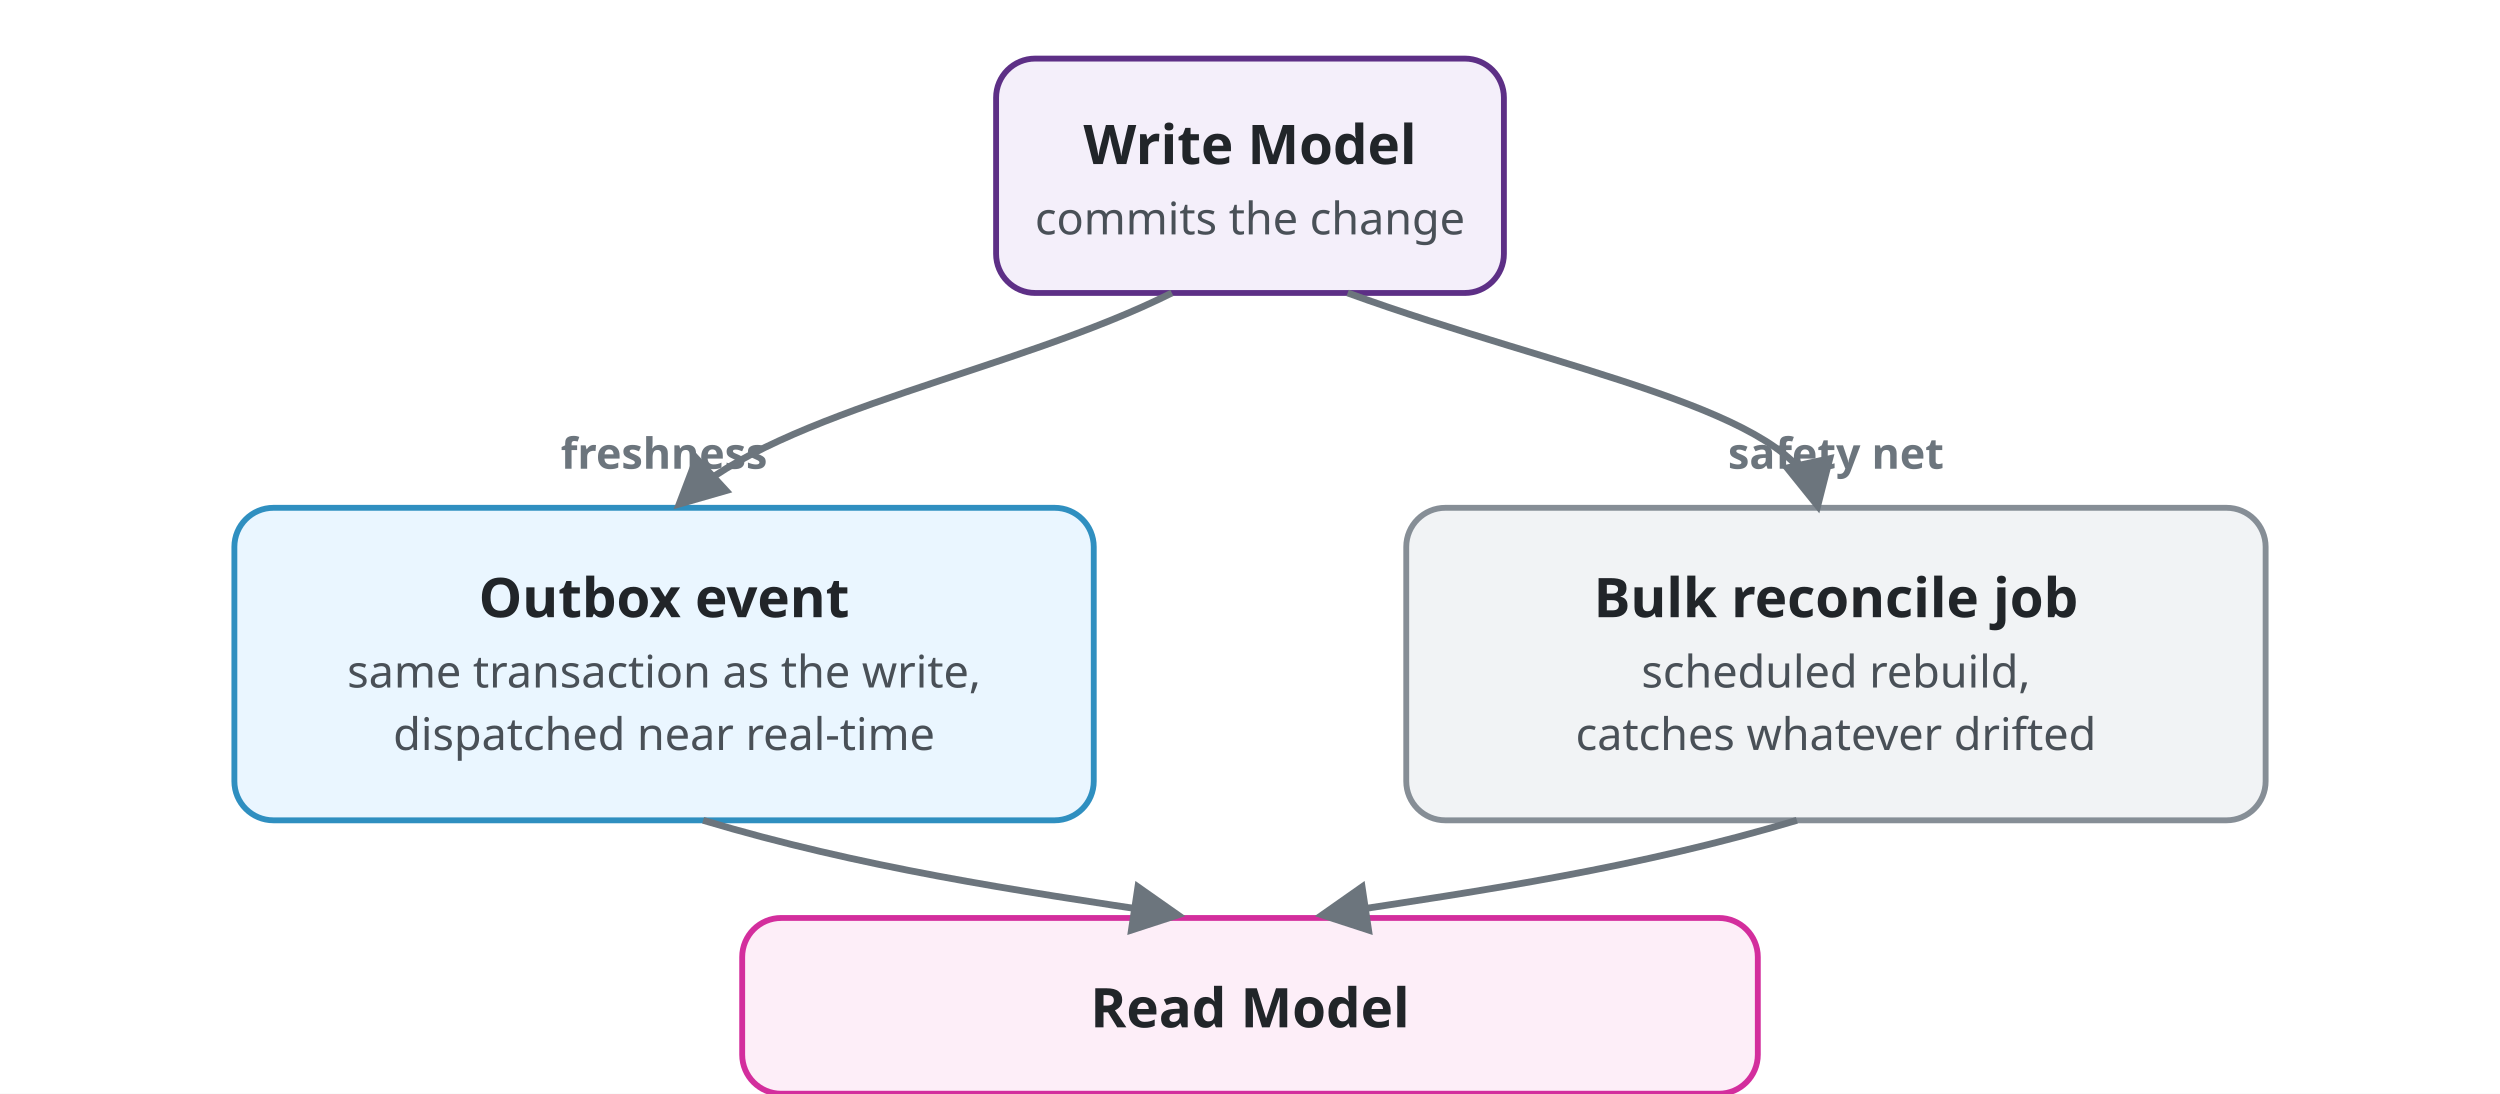
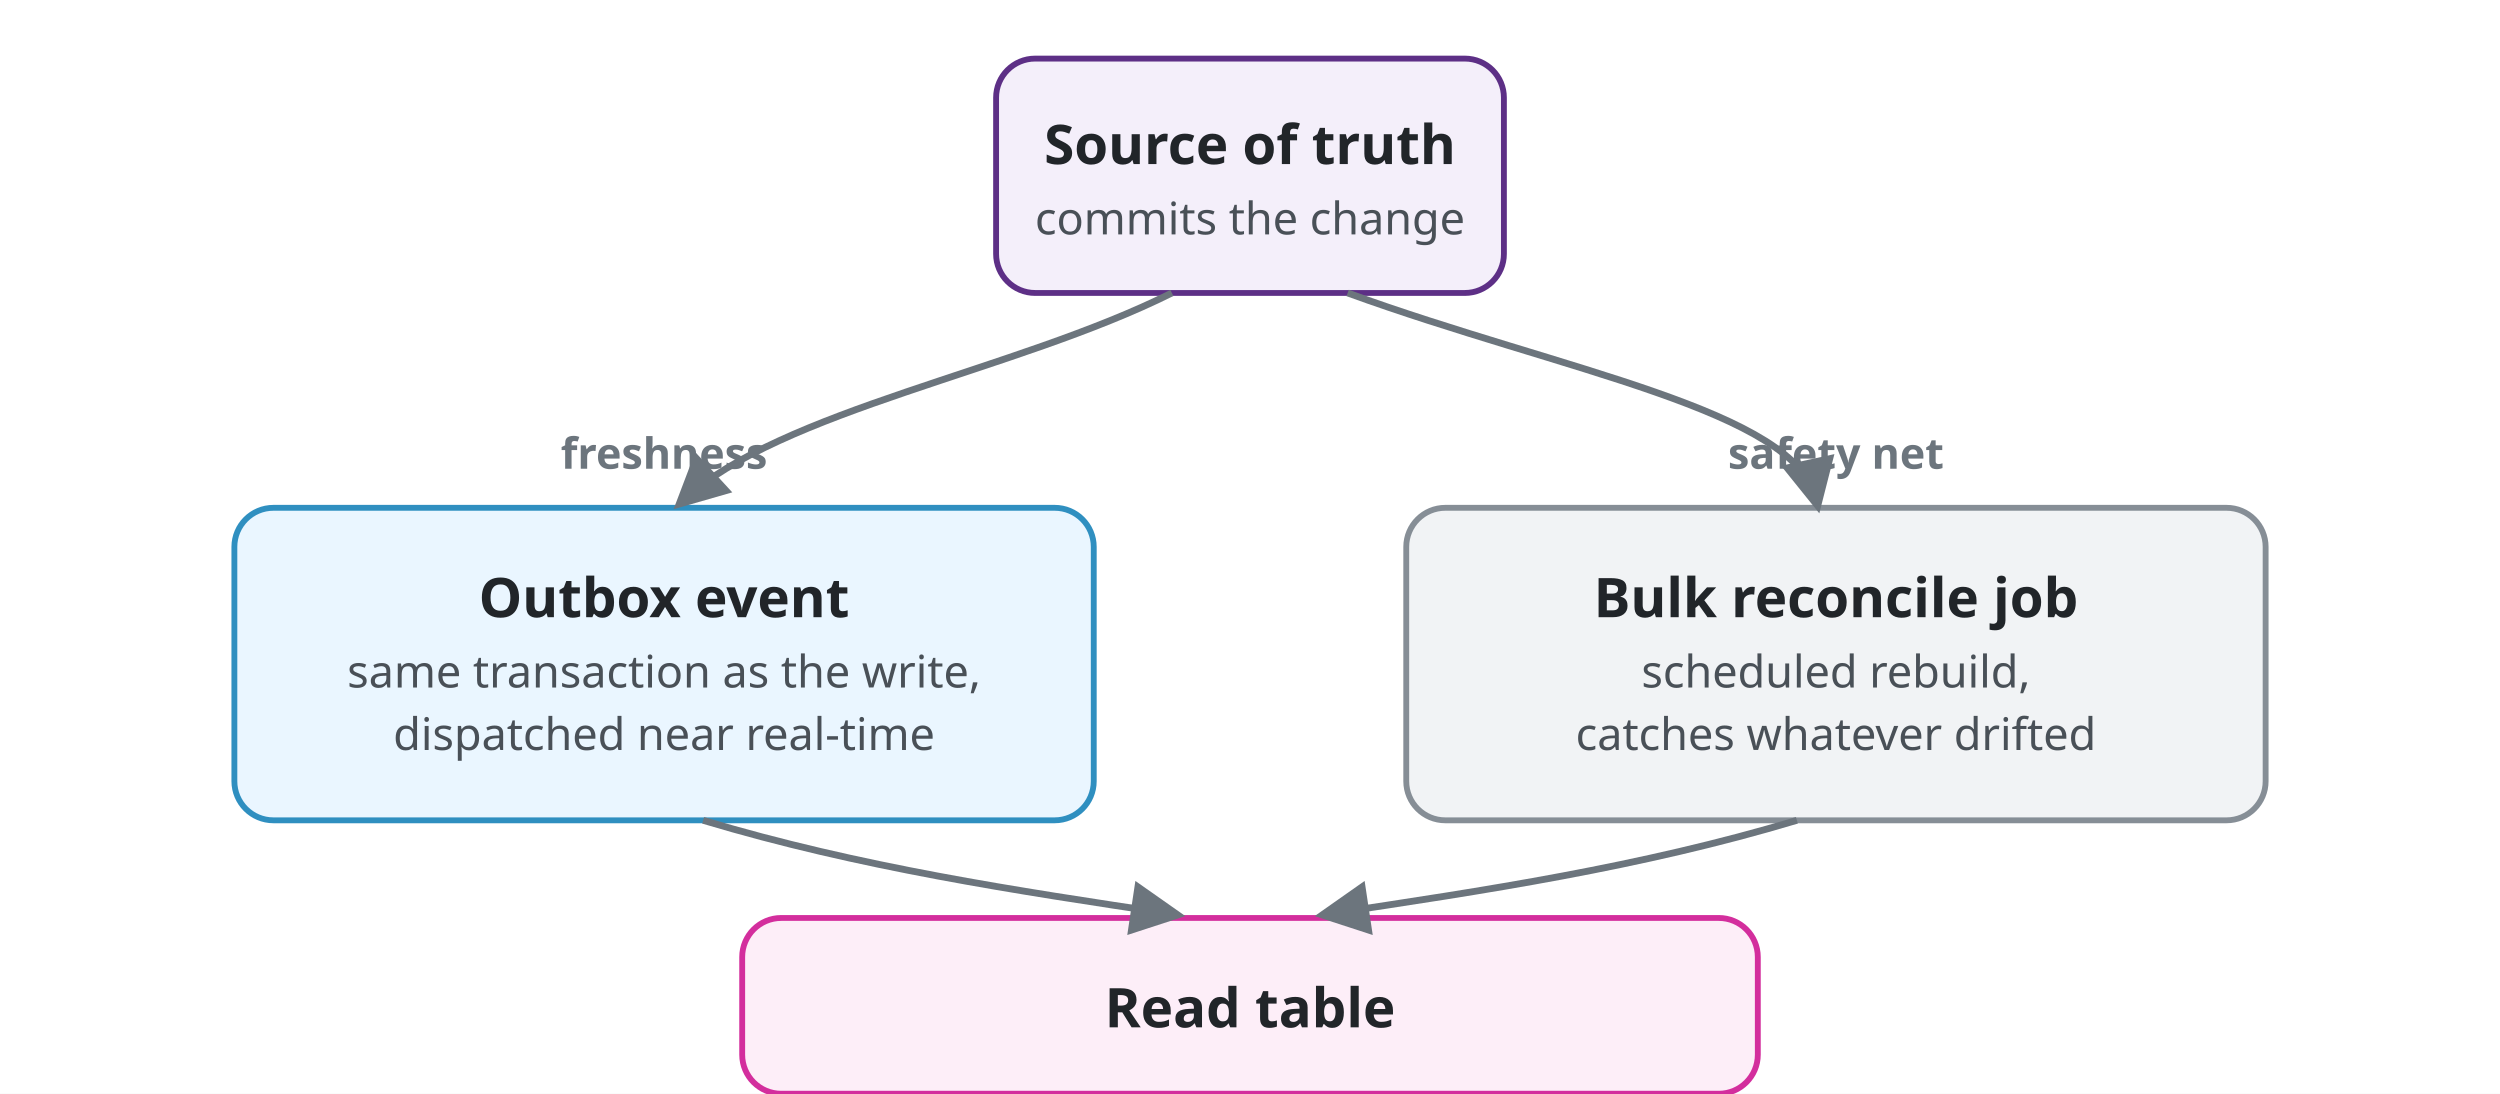
- <svg xmlns="http://www.w3.org/2000/svg" viewBox="0 0 640 280" role="img" aria-label="Diagram: the write model feeds the read model through an event-driven outbox sync in real time, and a bulk reconciliation job as a safety net">
+ <svg xmlns="http://www.w3.org/2000/svg" viewBox="0 0 640 280" role="img" aria-label="Diagram: the source-of-truth schema feeds the read table through an event-driven outbox sync in real time, and a bulk reconciliation job as a safety net">
  <style>
    .eu-node-title { font: 700 14px/1 "Jost", sans-serif; fill: #212529; }
    .eu-node-sub { font: 400 11.5px/1.4 "Jost", sans-serif; fill: #495057; }
    .eu-node-write { fill: #f4effa; stroke: #5d2f86; stroke-width: 1.5; }
    .eu-node-real { fill: #eaf6ff; stroke: #2f8fc0; stroke-width: 1.5; }
    .eu-node-batch { fill: #f1f3f5; stroke: #868e96; stroke-width: 1.5; }
    .eu-node-read { fill: #fdeef8; stroke: #d32e9d; stroke-width: 1.5; }
    .eu-arrow { stroke: #6c757d; stroke-width: 1.75; fill: none; marker-end: url(#eu-arrowhead2); }
    .eu-arrow-label { font: 600 11px/1 "Jost", sans-serif; fill: #6c757d; }
    @media (prefers-color-scheme: dark) {
      .eu-node-title { fill: #f1f1f1; }
      .eu-node-sub { fill: #ced4da; }
      .eu-node-write { fill: #2a2440; stroke: #8b6bb5; }
      .eu-node-real { fill: #1f3542; stroke: #6ec3e8; }
      .eu-node-batch { fill: #2b2d30; stroke: #adb5bd; }
      .eu-node-read { fill: #3a2432; stroke: #e388c4; }
      .eu-arrow { stroke: #adb5bd; }
      .eu-arrow-label { fill: #adb5bd; }
      marker path { fill: #adb5bd; }
    }
  </style>
  <defs>
    <marker id="eu-arrowhead2" markerWidth="8" markerHeight="8" refX="6" refY="4" orient="auto">
      <path d="M0,0 L8,4 L0,8 Z" fill="#6c757d" />
    </marker>
  </defs>
  <rect x="0" y="0" width="640" height="280" fill="#ffffff" />
  <rect class="eu-node-write" x="255" y="15" width="130" height="60" rx="10" />
-   <text class="eu-node-title" x="320" y="42" text-anchor="middle">Write Model</text>
+   <text class="eu-node-title" x="320" y="42" text-anchor="middle">Source of truth</text>
  <text class="eu-node-sub" x="320" y="60" text-anchor="middle">commits the change</text>
  <rect class="eu-node-real" x="60" y="130" width="220" height="80" rx="10" />
  <text class="eu-node-title" x="170" y="158" text-anchor="middle">Outbox event</text>
  <text class="eu-node-sub" x="170" y="176" text-anchor="middle">same transaction as the write,</text>
  <text class="eu-node-sub" x="170" y="192" text-anchor="middle">dispatched near real-time</text>
  <rect class="eu-node-batch" x="360" y="130" width="220" height="80" rx="10" />
  <text class="eu-node-title" x="470" y="158" text-anchor="middle">Bulk reconcile job</text>
  <text class="eu-node-sub" x="470" y="176" text-anchor="middle">scheduled rebuild,</text>
  <text class="eu-node-sub" x="470" y="192" text-anchor="middle">catches whatever drifted</text>
  <path class="eu-arrow" d="M300,75 C260,95 200,105 175,128" />
  <path class="eu-arrow" d="M345,75 C400,95 460,105 465,128" />
  <rect class="eu-node-read" x="190" y="235" width="260" height="45" rx="10" />
-   <text class="eu-node-title" x="320" y="263" text-anchor="middle">Read Model</text>
+   <text class="eu-node-title" x="320" y="263" text-anchor="middle">Read table</text>
  <path class="eu-arrow" d="M180,210 C220,222 260,228 300,234" />
  <path class="eu-arrow" d="M460,210 C420,222 380,228 340,234" />
  <text class="eu-arrow-label" x="170" y="120" text-anchor="middle">freshness</text>
  <text class="eu-arrow-label" x="470" y="120" text-anchor="middle">safety net</text>
</svg>
